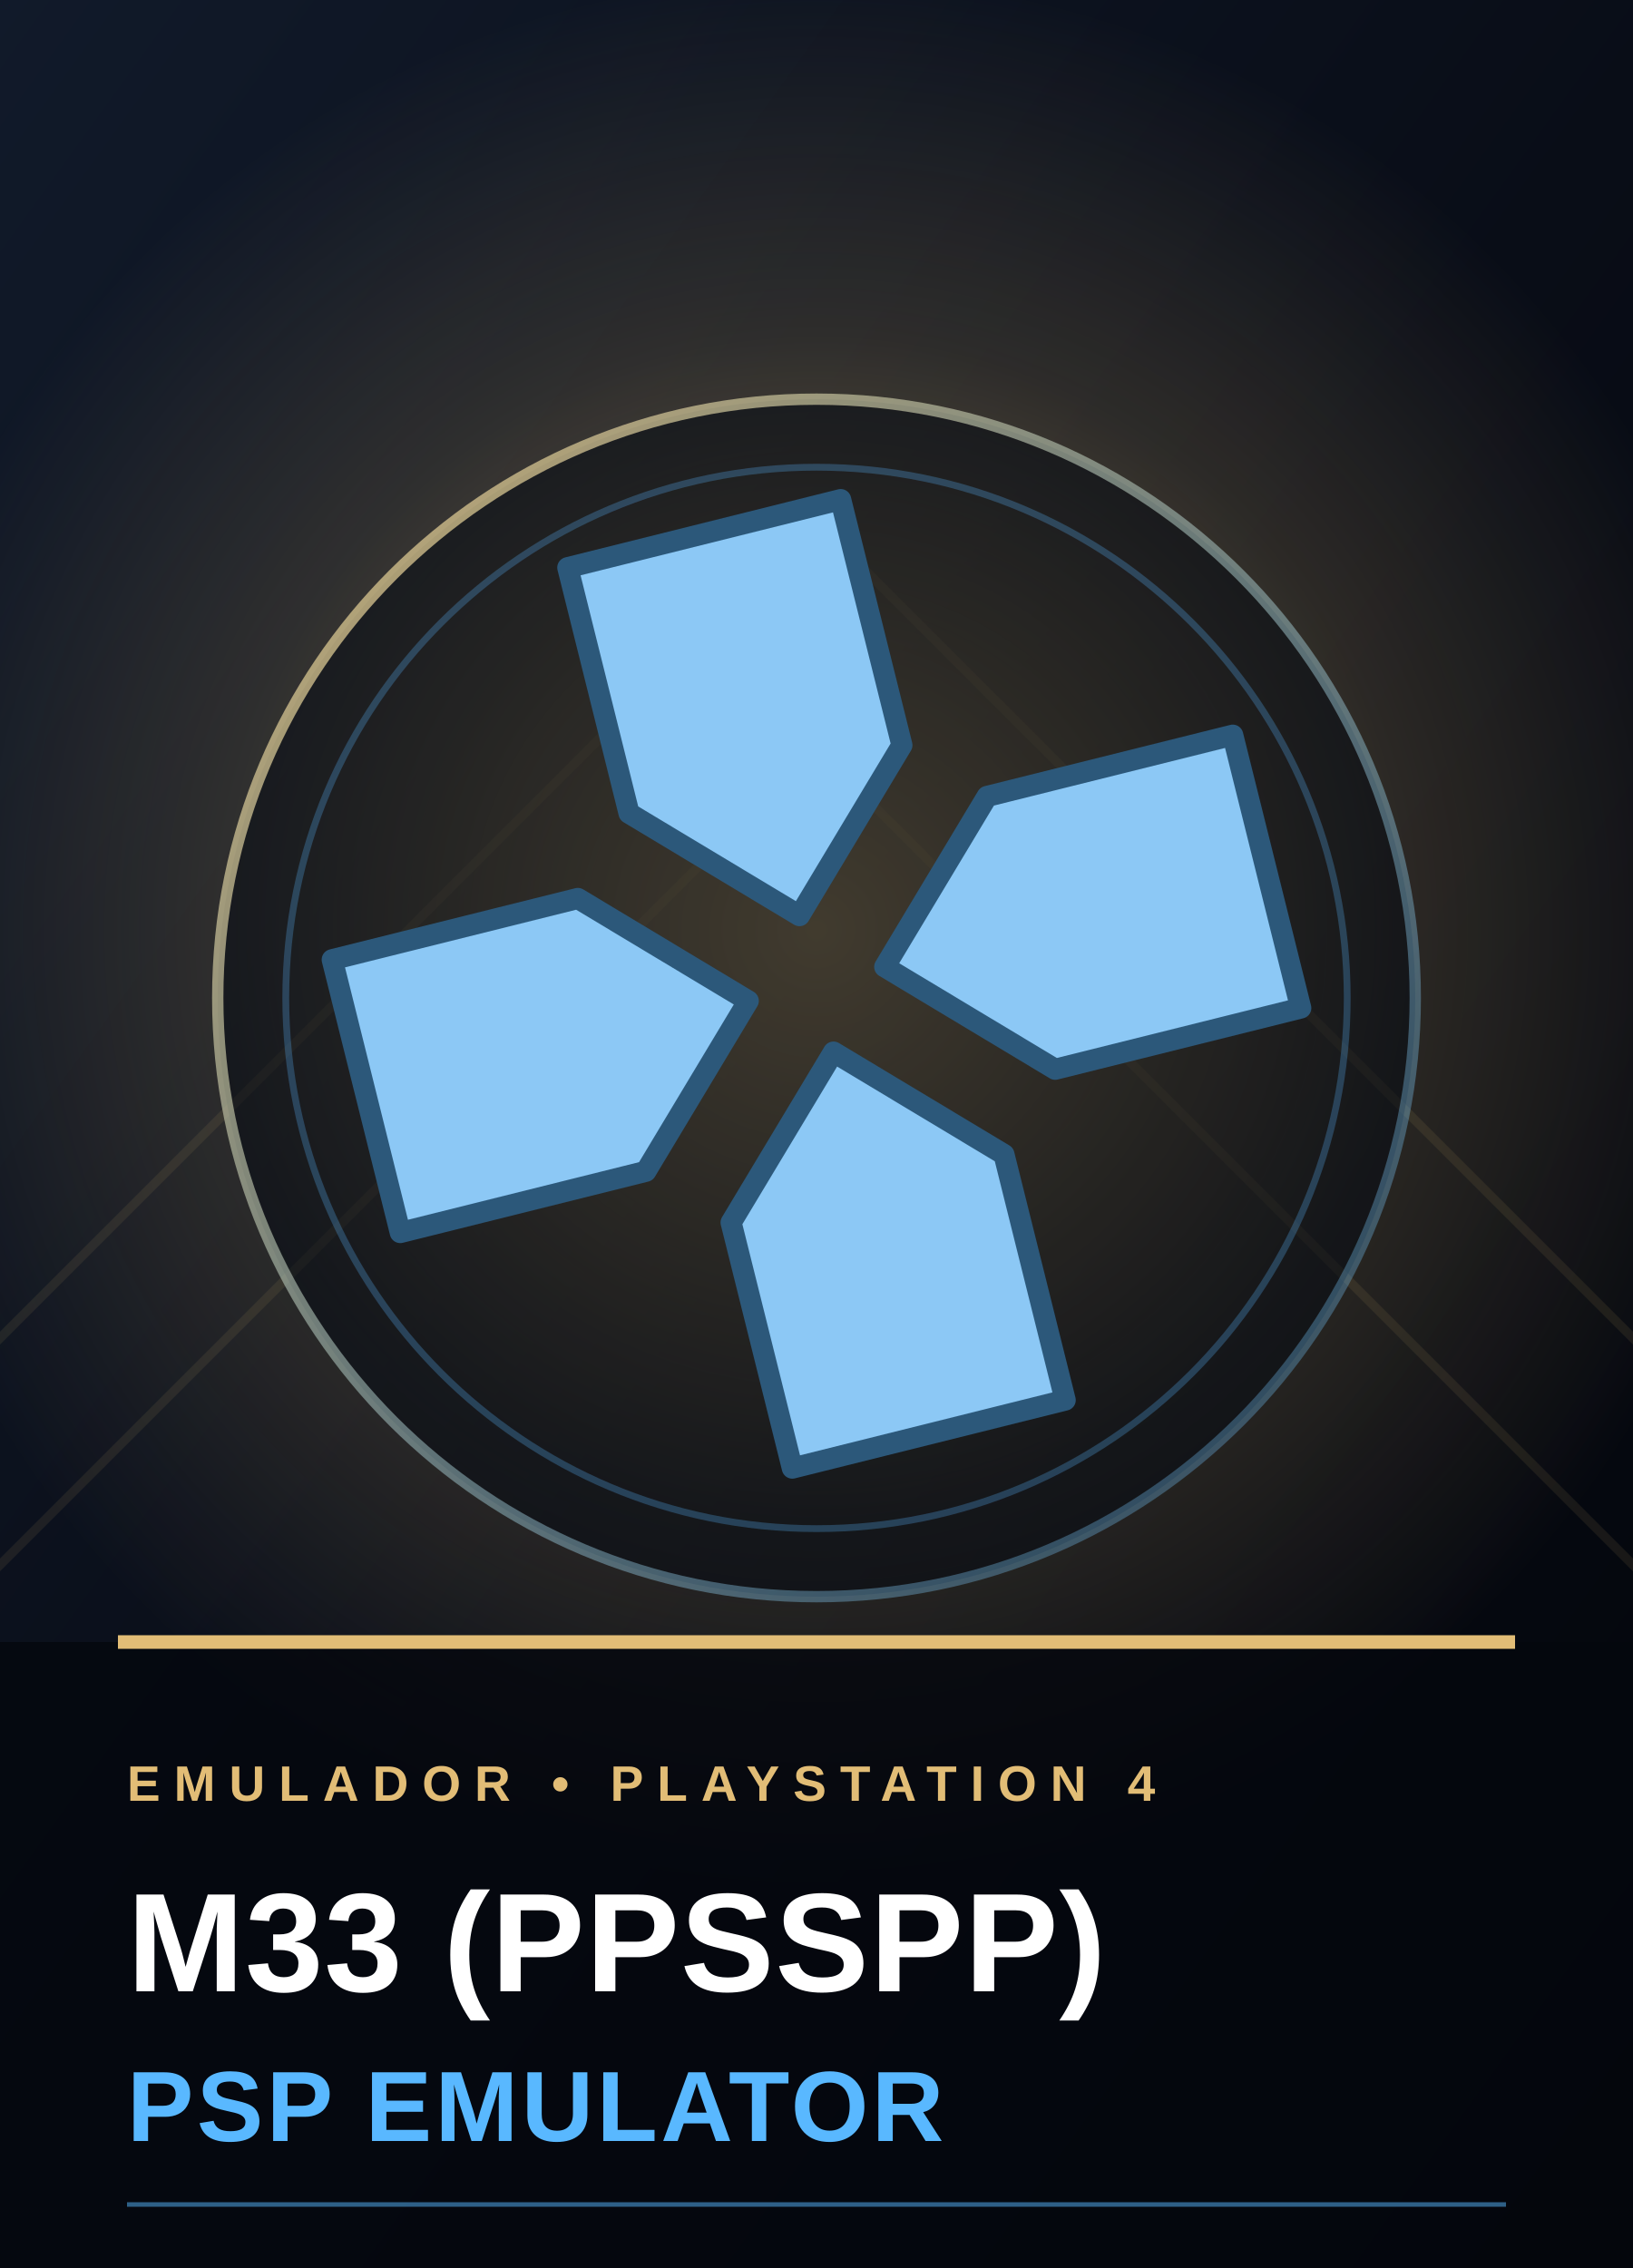
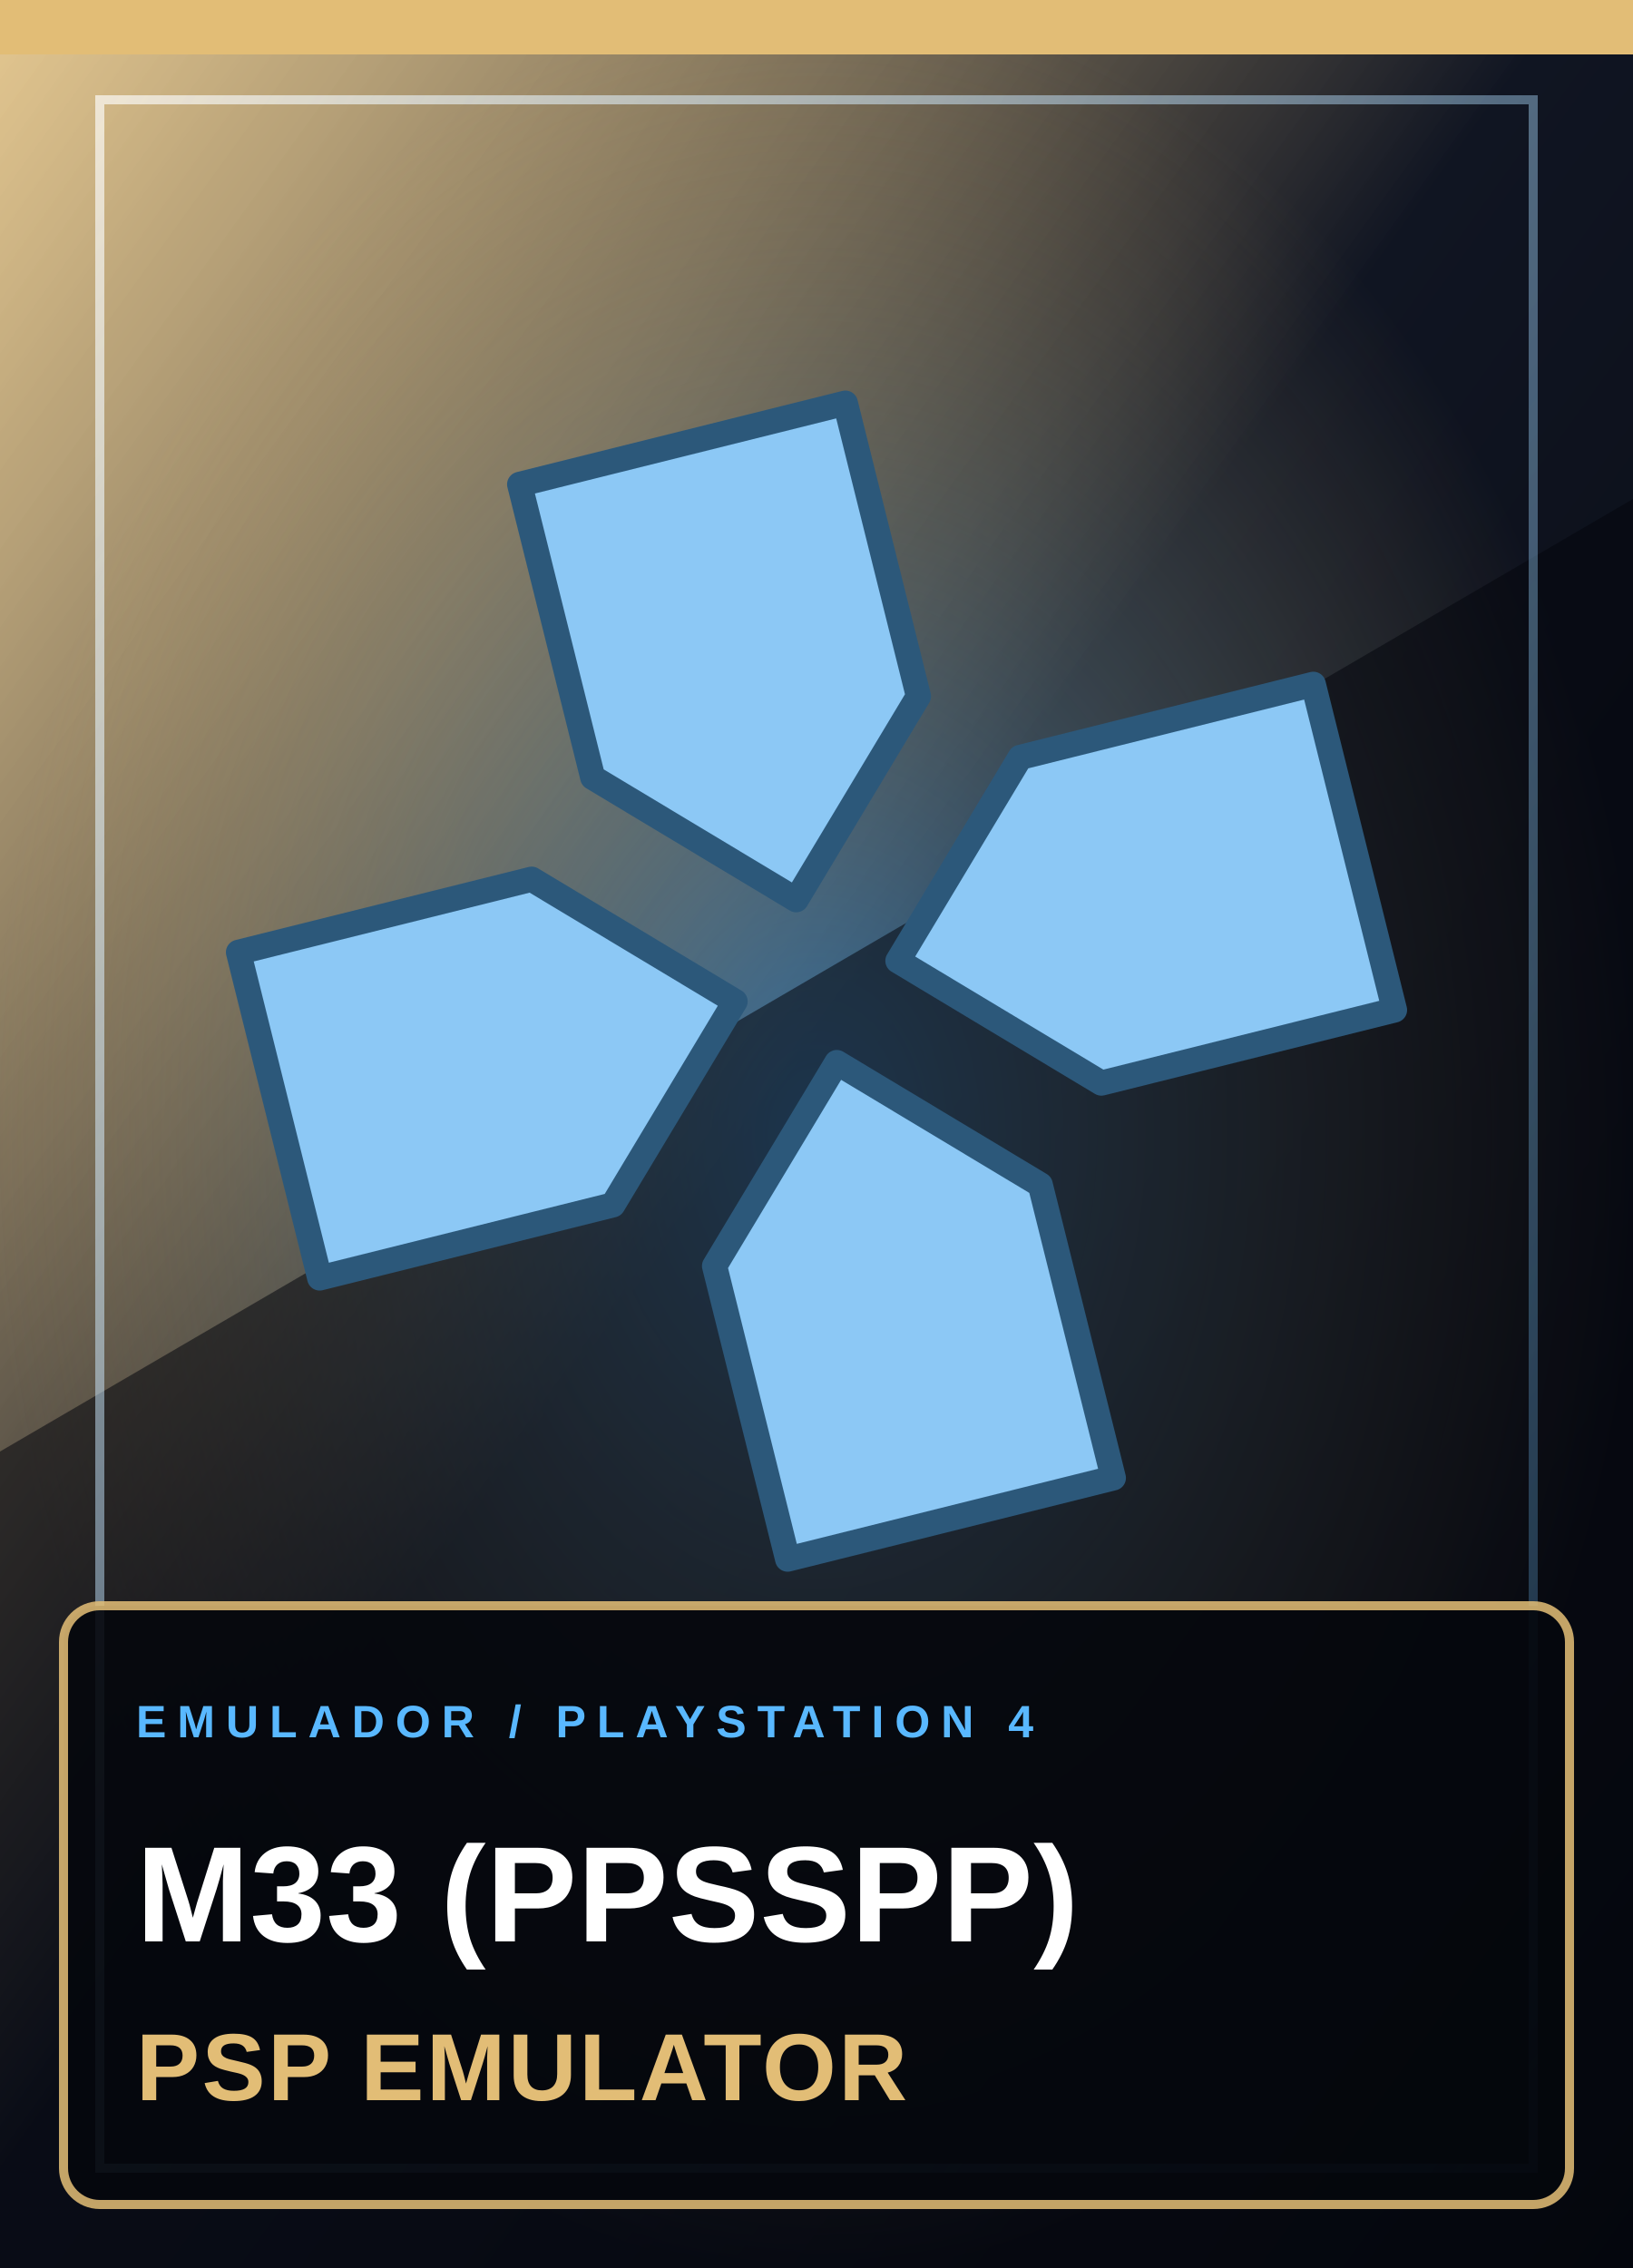
<svg xmlns="http://www.w3.org/2000/svg" viewBox="0 0 360 500" role="img" aria-labelledby="title desc">
  <defs>
    <linearGradient id="bg-cover-15" x1="0" y1="0" x2="1" y2="1">
-       <stop stop-color="#111a2a" />
-       <stop offset=".52" stop-color="#090d17" />
-       <stop offset="1" stop-color="#03050a" />
+       <stop stop-color="#e2bd76" stop-opacity=".78" />
+       <stop offset=".48" stop-color="#101522" />
+       <stop offset="1" stop-color="#05070d" />
    </linearGradient>
    <radialGradient id="glow-cover-15">
-       <stop stop-color="#e2bd76" stop-opacity=".62" />
-       <stop offset=".62" stop-color="#e2bd76" stop-opacity=".16" />
+       <stop stop-color="#59b8ff" stop-opacity=".55" />
      <stop offset="1" stop-color="#e2bd76" stop-opacity="0" />
    </radialGradient>
    <linearGradient id="edge-cover-15" x1="0" y1="0" x2="1" y2="1">
-       <stop stop-color="#e2bd76" stop-opacity=".9" />
-       <stop offset="1" stop-color="#59b8ff" stop-opacity=".25" />
+       <stop stop-color="#fff" stop-opacity=".9" />
+       <stop offset="1" stop-color="#59b8ff" stop-opacity=".28" />
    </linearGradient>
  </defs>
  <rect width="360" height="500" fill="url(#bg-cover-15)" />
-   <circle cx="180" cy="205" r="210" fill="url(#glow-cover-15)" />
-   <path d="M-40 335L180 115 400 335M-40 385L180 165 400 385" fill="none" stroke="#e2bd76" stroke-opacity=".09" stroke-width="2" />
-   <circle cx="180" cy="220" r="132" fill="#050913" fill-opacity=".56" stroke="url(#edge-cover-15)" stroke-width="2.5" />
-   <circle cx="180" cy="220" r="117" fill="none" stroke="#59b8ff" stroke-opacity=".27" stroke-width="1.5" />
-   <g transform="translate(180 220) scale(1.55) translate(-180 -227)">
+   <path d="M0 0h360v500H0z" fill="url(#glow-cover-15)" />
+   <path d="M0 0h360v12H0z" fill="#e2bd76" />
+   <path d="M0 320 360 110v390H0z" fill="#05070d" fill-opacity=".55" />
+   <path d="M22 22h316v456H22z" fill="none" stroke="url(#edge-cover-15)" stroke-opacity=".72" stroke-width="2" />
+   <g transform="translate(180 220) scale(1.85) translate(-180 -227)">
    <g transform="translate(180, 225) rotate(-14)">
      <polygon points="-20,-66 20,-66 20,-30 0,-10 -20,-30" fill="#8cc8f5" stroke="#2c587a" stroke-width="3" stroke-linejoin="round" />
      <polygon points="-20,66 20,66 20,30 0,10 -20,30" fill="#8cc8f5" stroke="#2c587a" stroke-width="3" stroke-linejoin="round" />
      <polygon points="-66,-20 -66,20 -30,20 -10,0 -30,-20" fill="#8cc8f5" stroke="#2c587a" stroke-width="3" stroke-linejoin="round" />
      <polygon points="66,-20 66,20 30,20 10,0 30,-20" fill="#8cc8f5" stroke="#2c587a" stroke-width="3" stroke-linejoin="round" />
    </g>
  </g>
-   <rect x="0" y="362" width="360" height="138" fill="#05070d" fill-opacity=".78" />
-   <path d="M26 362h308" stroke="#e2bd76" stroke-width="3" />
-   <text x="28" y="397" fill="#e2bd76" font-family="Arial,sans-serif" font-size="11" font-weight="800" letter-spacing="3">EMULADOR  •  PLAYSTATION 4</text>
-   <text x="28" y="439" fill="#fff" font-family="Arial,sans-serif" font-size="31" font-weight="900" letter-spacing=".2">M33 (PPSSPP)</text>
-   <text x="28" y="472" fill="#59b8ff" font-family="Arial,sans-serif" font-size="22" font-weight="800" letter-spacing=".7">PSP EMULATOR</text>
-   <path d="M28 486h304" stroke="#59b8ff" stroke-opacity=".5" />
+   <rect x="14" y="354" width="332" height="132" rx="8" fill="#05070d" fill-opacity=".9" stroke="#e2bd76" stroke-opacity=".86" stroke-width="2" />
+   <text x="30" y="383" fill="#59b8ff" font-family="Arial,sans-serif" font-size="10" font-weight="900" letter-spacing="2.4">EMULADOR  /  PLAYSTATION 4</text>
+   <text x="30" y="428" fill="#fff" font-family="Arial,sans-serif" font-size="30" font-weight="900" letter-spacing=".1">M33 (PPSSPP)</text>
+   <text x="30" y="463" fill="#e2bd76" font-family="Arial,sans-serif" font-size="21" font-weight="900" letter-spacing=".5">PSP EMULATOR</text>
</svg>
